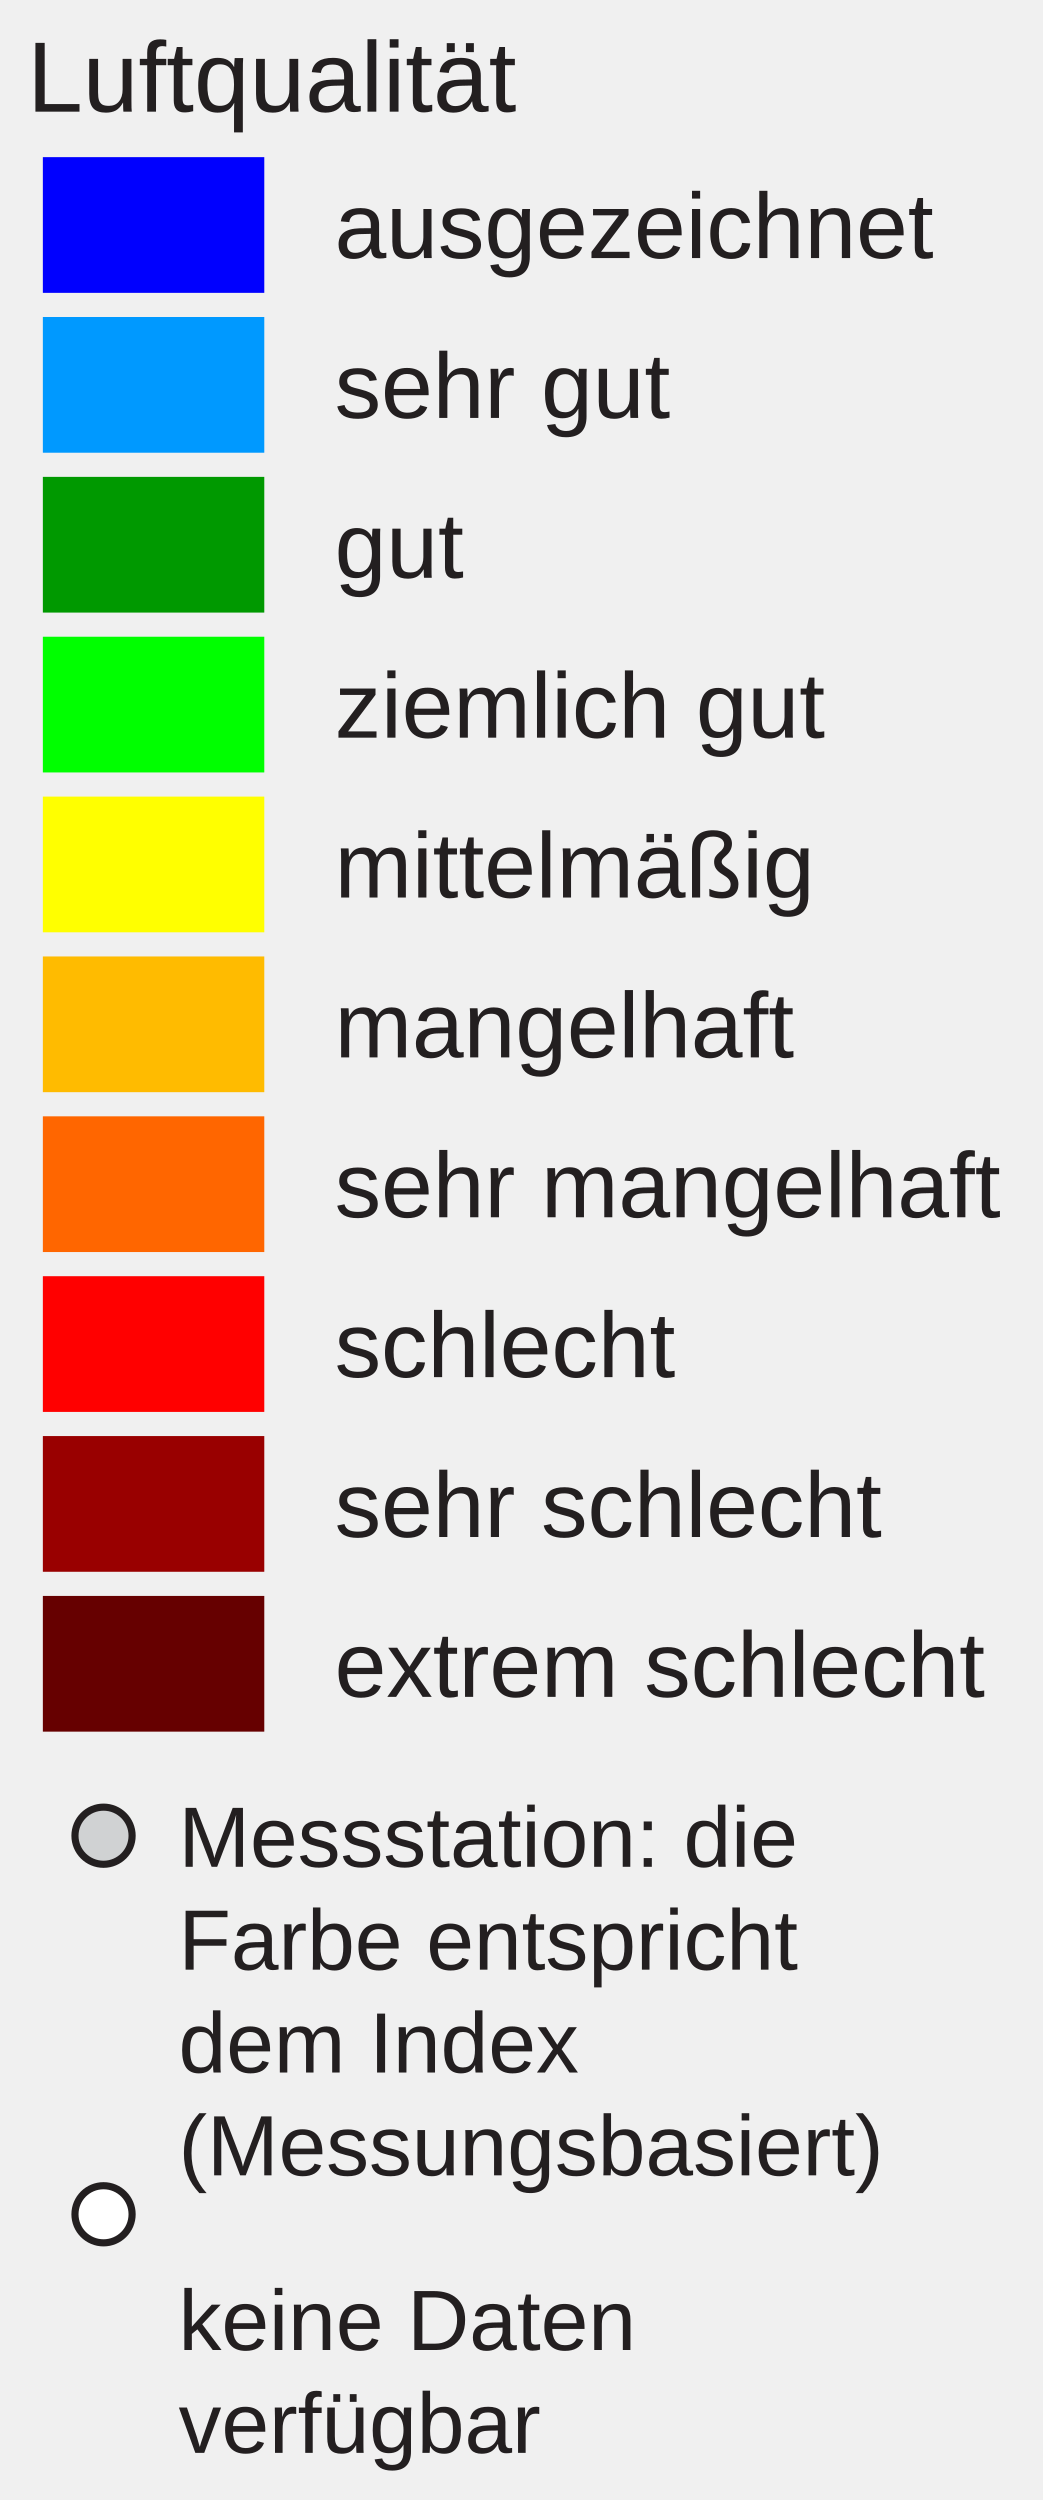
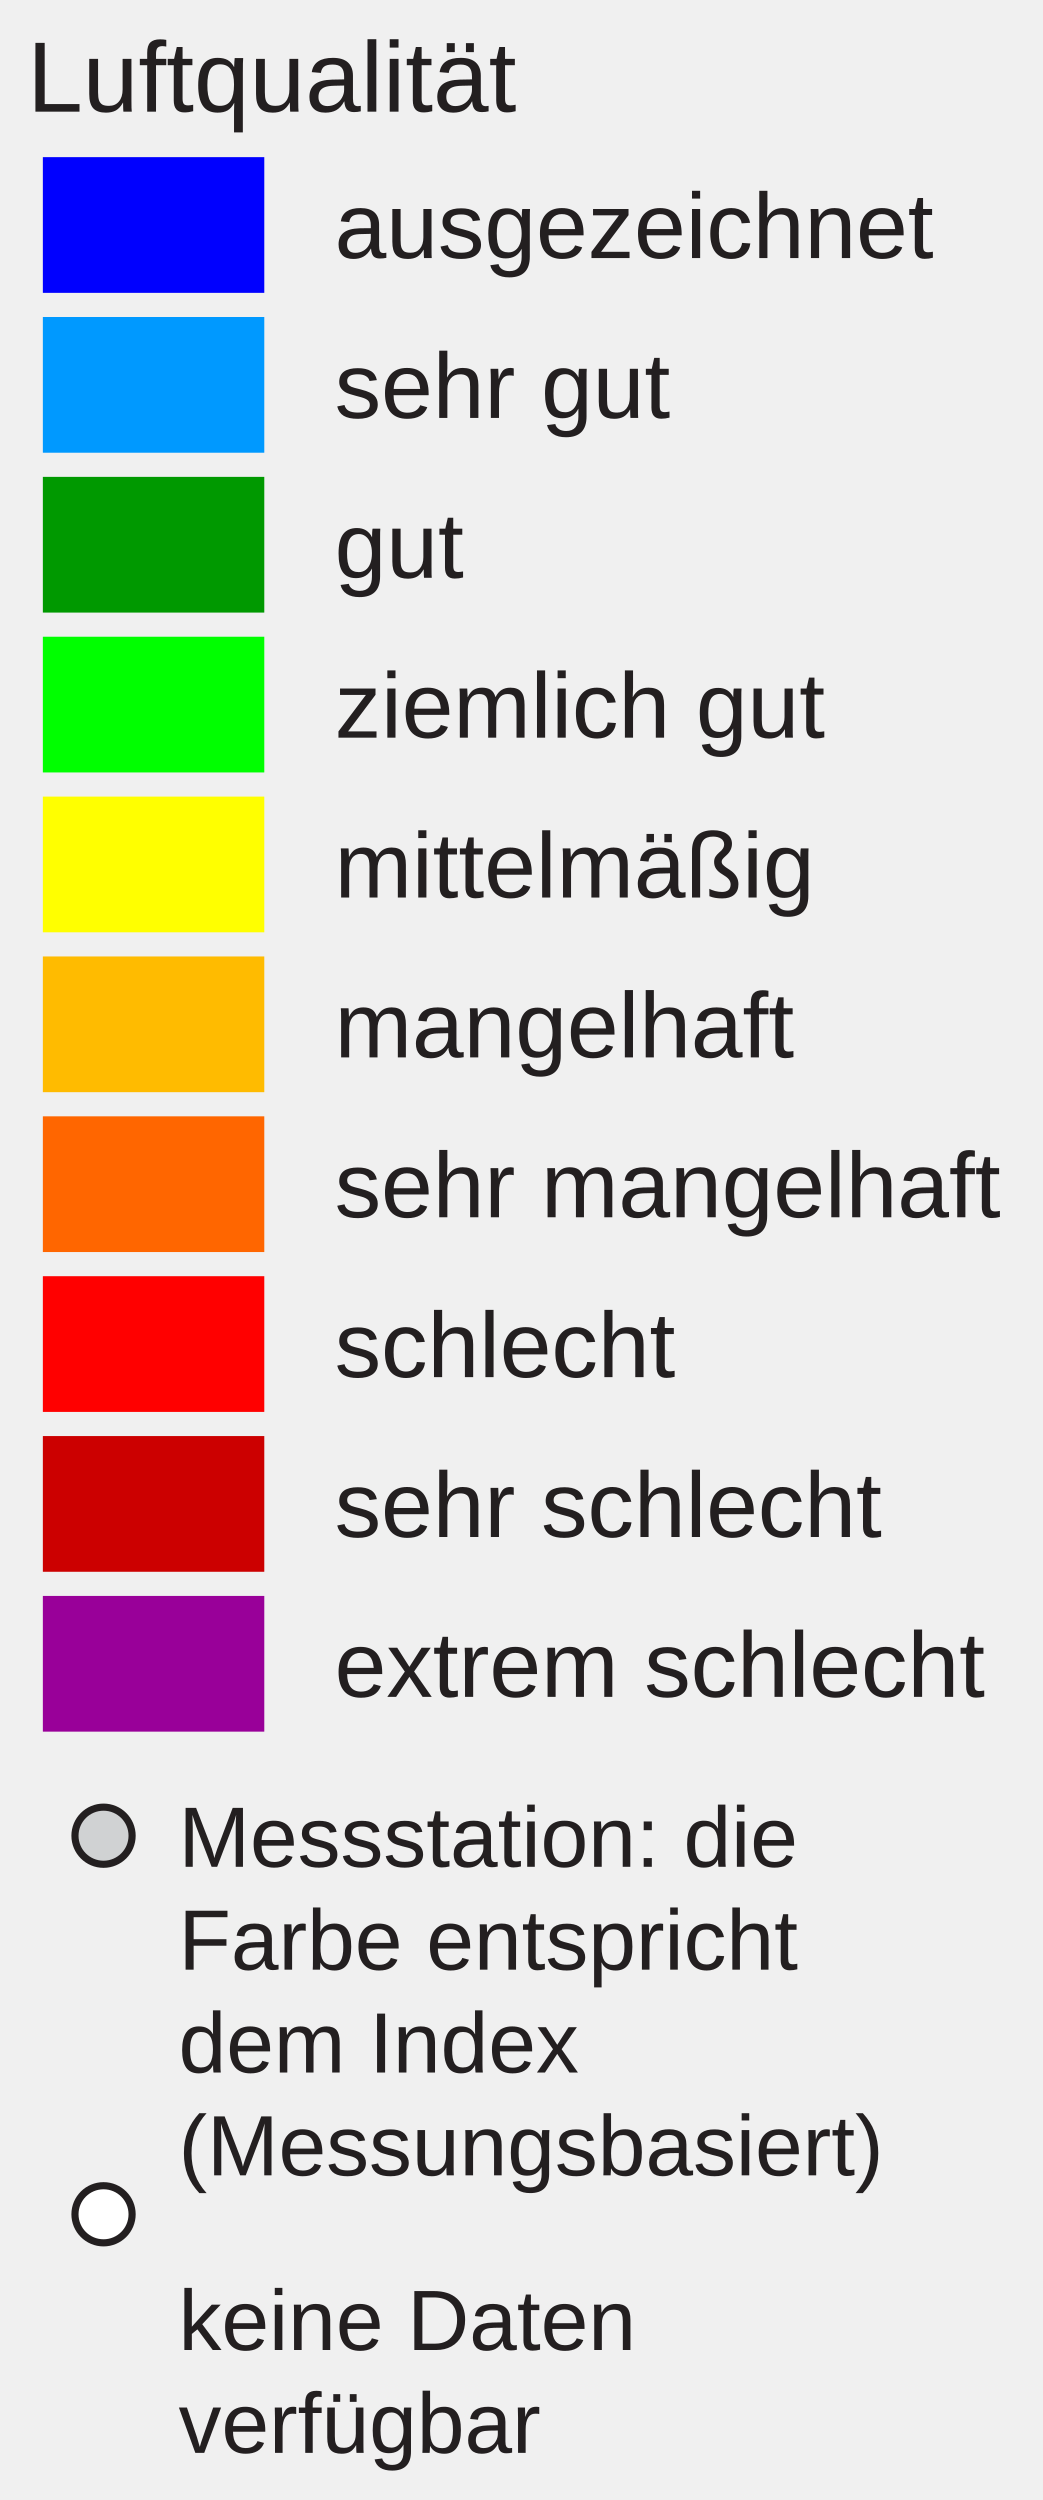
<svg xmlns="http://www.w3.org/2000/svg" version="1.1" id="Layer_1" x="0px" y="0px" width="146px" height="350px" viewBox="0 0 146 350" enable-background="new 0 0 126 350" xml:space="preserve">
  <rect x="6" y="22" fill="#0000FF" width="31" height="19" />
  <rect x="6" y="44.381" fill="#0099FF" width="31" height="19" />
  <rect x="6" y="66.762" fill="#009900" width="31" height="19" />
  <rect x="6" y="89.143" fill="#00FF00" width="31" height="19" />
  <rect x="6" y="111.524" fill="#FFFF00" width="31" height="19" />
  <rect x="6" y="133.905" fill="#FFBB00" width="31" height="19" />
  <rect x="6" y="156.286" fill="#FF6600" width="31" height="19" />
  <rect x="6" y="178.668" fill="#FF0000" width="31" height="19" />
-   <rect x="6" y="201.049" fill="#990000" width="31" height="19" />
-   <rect x="6" y="223.43" fill="#660000" width="31" height="19" />
+   <rect x="6" y="201.049" fill="#CC0000" width="31" height="19" />
+   <rect x="6" y="223.43" fill="#990099" width="31" height="19" />
  <text transform="matrix(1 0 0 1 46.853 36.1304)" fill="#231F20" font-family="Arial" font-size="13">ausgezeichnet</text>
  <text transform="matrix(1 0 0 1 46.853 58.5112)" fill="#231F20" font-family="Arial" font-size="13">sehr gut</text>
  <text transform="matrix(1 0 0 1 46.853 80.8926)" fill="#231F20" font-family="Arial" font-size="13">gut</text>
  <text transform="matrix(1 0 0 1 46.853 103.2734)" fill="#231F20" font-family="Arial" font-size="13">ziemlich gut</text>
  <text transform="matrix(1 0 0 1 46.853 125.6548)" fill="#231F20" font-family="Arial" font-size="13">mittelmäßig</text>
  <text transform="matrix(1 0 0 1 46.853 148.0352)" fill="#231F20" font-family="Arial" font-size="13">mangelhaft</text>
  <text transform="matrix(1 0 0 1 46.853 170.417)" fill="#231F20" font-family="Arial" font-size="13">sehr mangelhaft</text>
  <text transform="matrix(1 0 0 1 46.853 192.7988)" fill="#231F20" font-family="Arial" font-size="13">schlecht</text>
  <text transform="matrix(1 0 0 1 46.853 215.1797)" fill="#231F20" font-family="Arial" font-size="13">sehr schlecht</text>
  <text transform="matrix(1 0 0 1 46.853 237.5605)" fill="#231F20" font-family="Arial" font-size="13">extrem schlecht</text>
  <text font-size="14" font-family="Arial" transform="translate(3.8027 15.631)" fill="#231F20">Luftqualität</text>
  <circle fill="#D0D2D3" stroke="#231F20" stroke-miterlimit="10" cx="14.495" cy="257" r="4" />
  <circle fill="#FFFFFF" stroke="#231F20" stroke-miterlimit="10" cx="14.495" cy="310" r="4" />
  <text font-size="12" font-family="Arial" transform="translate(25 261.35)" fill="#231F20">Messstation: die</text>
  <text font-size="12" font-family="Arial" transform="translate(25 275.75)" fill="#231F20">Farbe entspricht</text>
  <text font-size="12" font-family="Arial" transform="translate(25 290.15)" fill="#231F20">dem Index</text>
  <text font-size="12" font-family="Arial" transform="translate(25 304.55)" fill="#231F20">(Messungsbasiert)</text>
  <text font-size="12" font-family="Arial" transform="translate(25 329)" fill="#231F20">keine Daten</text>
  <text font-size="12" font-family="Arial" transform="translate(25 343.4)" fill="#231F20">verfügbar</text>
</svg>
